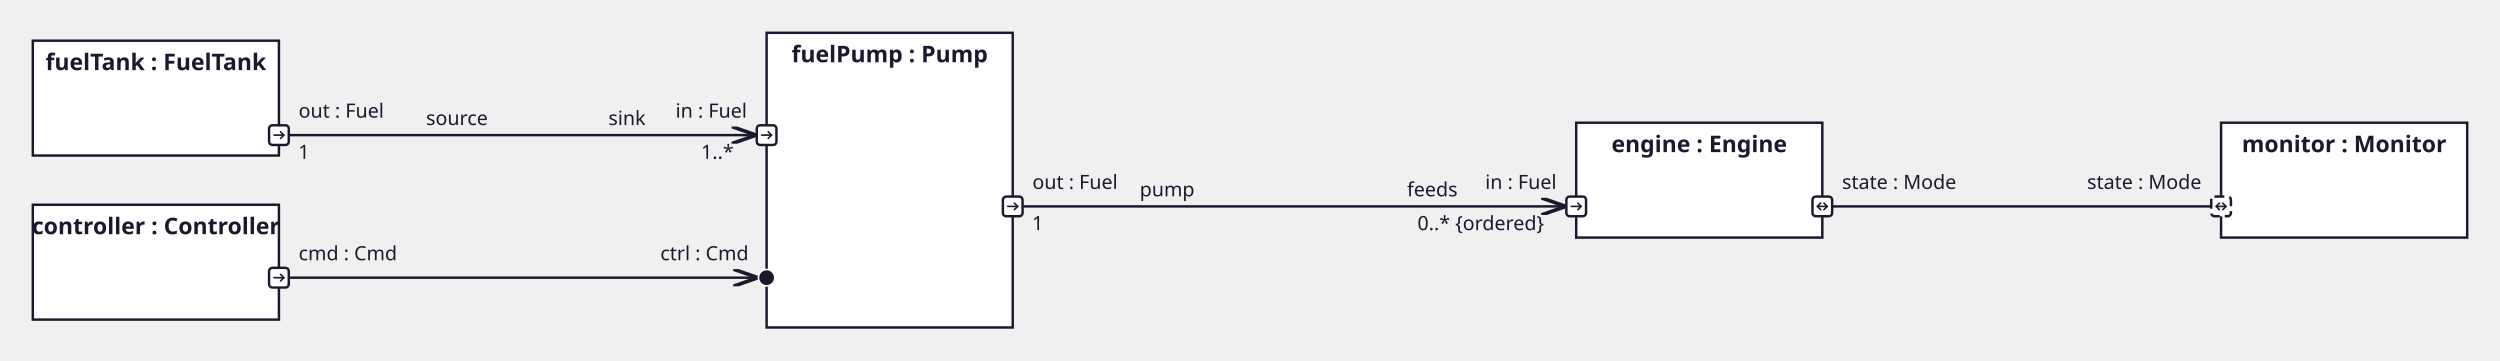
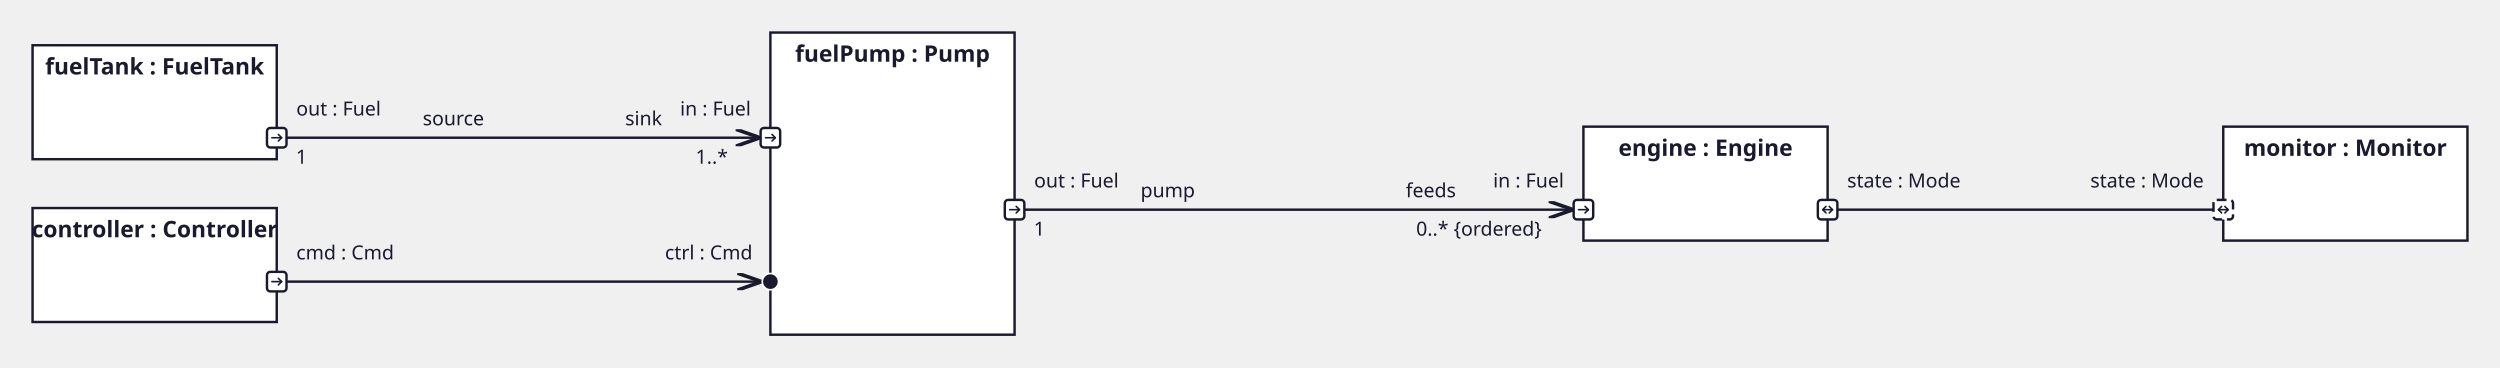
- <svg xmlns="http://www.w3.org/2000/svg" width="1523.72" height="219.60" viewBox="0 0 1523.72 219.60">
+ <svg xmlns="http://www.w3.org/2000/svg" width="1535.72" height="225.60" viewBox="0 0 1535.72 225.60">
  <defs>
    <marker id="line-end-open-chevron" markerWidth="10.248" markerHeight="7" refX="10.248" refY="3.5" orient="auto">
      <polyline points="0 0, 10 3.5, 0 7" fill="none" stroke="#1A1A2E" stroke-width="1.50" stroke-linejoin="bevel" />
    </marker>
    <marker id="line-end-hollow-triangle" markerWidth="10.248" markerHeight="7" refX="10.248" refY="3.5" orient="auto">
      <polygon points="0 0, 10 3.5, 0 7" fill="#FFFFFF" stroke="#1A1A2E" stroke-width="1.50" stroke-linejoin="bevel" />
    </marker>
    <marker id="line-end-filled-arrow" markerWidth="10.248" markerHeight="7" refX="10.248" refY="3.5" orient="auto">
      <polygon points="0 0, 10 3.5, 0 7" fill="#1A1A2E" stroke="#1A1A2E" stroke-width="1.50" stroke-linejoin="bevel" />
    </marker>
    <marker id="line-end-hollow-triangle-crossbar" markerWidth="14.748" markerHeight="7" refX="14.748" refY="3.5" orient="auto">
      <polygon points="4.5 0, 14.5 3.5, 4.5 7" fill="#FFFFFF" stroke="#1A1A2E" stroke-width="1.50" stroke-linejoin="bevel" />
      <line x1="1" y1="0" x2="1" y2="7" stroke="#1A1A2E" stroke-width="1.50" />
    </marker>
    <marker id="line-end-hollow-diamond" markerWidth="14" markerHeight="8" refX="13.416" refY="4" orient="auto">
      <polygon points="1 4, 7 0, 13 4, 7 8" fill="#FFFFFF" stroke="#1A1A2E" stroke-width="1.50" stroke-linejoin="bevel" />
    </marker>
    <marker id="line-end-filled-diamond" markerWidth="14" markerHeight="8" refX="13.416" refY="4" orient="auto">
      <polygon points="1 4, 7 0, 13 4, 7 8" fill="#1A1A2E" stroke="#1A1A2E" stroke-width="1.50" stroke-linejoin="bevel" />
    </marker>
    <marker id="line-end-circle" markerWidth="10" markerHeight="10" refX="9.75" refY="5" orient="auto">
      <circle cx="5" cy="5" r="4" fill="#FFFFFF" stroke="#1A1A2E" stroke-width="1.50" />
    </marker>
    <marker id="line-end-bar" markerWidth="4" markerHeight="12" refX="2.75" refY="6" orient="auto">
      <line x1="2" y1="0" x2="2" y2="12" stroke="#1A1A2E" stroke-width="1.50" />
    </marker>
    <filter id="label-bg" x="-0.05" y="-0.05" width="1.1" height="1.1">
      <feFlood flood-color="#FFFFFF" />
      <feComposite in="SourceGraphic" operator="over" />
    </filter>
  </defs>
-   <rect x="20.00" y="24.80" width="150.00" height="70.00" fill="#FFFFFF" stroke="#1A1A2E" stroke-width="1.50" />
-   <text x="95.00" y="37.80" font-family="Noto Sans, sans-serif" font-size="14.00" font-weight="bold" fill="#1A1A2E" text-anchor="middle" dominant-baseline="middle" textLength="138.00" lengthAdjust="spacingAndGlyphs">fuelTank : FuelTank</text>
-   <rect x="467.24" y="20.00" width="150.00" height="179.60" fill="#FFFFFF" stroke="#1A1A2E" stroke-width="1.50" />
-   <text x="542.24" y="33.00" font-family="Noto Sans, sans-serif" font-size="14.00" font-weight="bold" fill="#1A1A2E" text-anchor="middle" dominant-baseline="middle">fuelPump : Pump</text>
-   <rect x="960.68" y="74.80" width="150.00" height="70.00" fill="#FFFFFF" stroke="#1A1A2E" stroke-width="1.50" />
-   <text x="1035.68" y="87.80" font-family="Noto Sans, sans-serif" font-size="14.00" font-weight="bold" fill="#1A1A2E" text-anchor="middle" dominant-baseline="middle">engine : Engine</text>
-   <rect x="20.00" y="124.80" width="150.00" height="70.00" fill="#FFFFFF" stroke="#1A1A2E" stroke-width="1.50" />
-   <text x="95.00" y="137.80" font-family="Noto Sans, sans-serif" font-size="14.00" font-weight="bold" fill="#1A1A2E" text-anchor="middle" dominant-baseline="middle" textLength="138.00" lengthAdjust="spacingAndGlyphs">controller : Controller</text>
-   <rect x="1353.72" y="74.80" width="150.00" height="70.00" fill="#FFFFFF" stroke="#1A1A2E" stroke-width="1.50" />
-   <text x="1428.72" y="87.80" font-family="Noto Sans, sans-serif" font-size="14.00" font-weight="bold" fill="#1A1A2E" text-anchor="middle" dominant-baseline="middle" textLength="138.00" lengthAdjust="spacingAndGlyphs">monitor : Monitor</text>
-   <path d="M 170.00 82.35 L 461.24 82.35" fill="none" stroke="#1A1A2E" stroke-width="1.50" marker-end="url(#line-end-open-chevron)" />
-   <rect x="164.00" y="76.35" width="12.00" height="12.00" rx="2.00" ry="2.00" fill="#FFFFFF" stroke="#1A1A2E" stroke-width="1.50" />
-   <polyline points="173.00,82.35 167.00,82.35" fill="none" stroke="#1A1A2E" stroke-width="1.00" stroke-linecap="round" stroke-linejoin="round" />
-   <polyline points="171.00,80.35 173.00,82.35 171.00,84.35" fill="none" stroke="#1A1A2E" stroke-width="1.00" stroke-linecap="round" stroke-linejoin="round" />
-   <text x="182.00" y="67.55" font-family="Noto Sans, sans-serif" font-size="12.00" fill="#1A1A2E" text-anchor="start" dominant-baseline="middle">out : Fuel</text>
-   <rect x="461.24" y="76.35" width="12.00" height="12.00" rx="2.00" ry="2.00" fill="#FFFFFF" stroke="#1A1A2E" stroke-width="1.50" />
-   <polyline points="464.24,82.35 470.24,82.35" fill="none" stroke="#1A1A2E" stroke-width="1.00" stroke-linecap="round" stroke-linejoin="round" />
-   <polyline points="468.24,84.35 470.24,82.35 468.24,80.35" fill="none" stroke="#1A1A2E" stroke-width="1.00" stroke-linecap="round" stroke-linejoin="round" />
-   <text x="455.24" y="67.55" font-family="Noto Sans, sans-serif" font-size="12.00" fill="#1A1A2E" text-anchor="end" dominant-baseline="middle">in : Fuel</text>
-   <path d="M 617.24 125.80 L 954.68 125.80" fill="none" stroke="#1A1A2E" stroke-width="1.50" marker-end="url(#line-end-open-chevron)" />
-   <rect x="611.24" y="119.80" width="12.00" height="12.00" rx="2.00" ry="2.00" fill="#FFFFFF" stroke="#1A1A2E" stroke-width="1.50" />
-   <polyline points="620.24,125.80 614.24,125.80" fill="none" stroke="#1A1A2E" stroke-width="1.00" stroke-linecap="round" stroke-linejoin="round" />
-   <polyline points="618.24,123.80 620.24,125.80 618.24,127.80" fill="none" stroke="#1A1A2E" stroke-width="1.00" stroke-linecap="round" stroke-linejoin="round" />
-   <text x="629.24" y="111.00" font-family="Noto Sans, sans-serif" font-size="12.00" fill="#1A1A2E" text-anchor="start" dominant-baseline="middle">out : Fuel</text>
-   <rect x="954.68" y="119.80" width="12.00" height="12.00" rx="2.00" ry="2.00" fill="#FFFFFF" stroke="#1A1A2E" stroke-width="1.50" />
-   <polyline points="957.68,125.80 963.68,125.80" fill="none" stroke="#1A1A2E" stroke-width="1.00" stroke-linecap="round" stroke-linejoin="round" />
-   <polyline points="961.68,127.80 963.68,125.80 961.68,123.80" fill="none" stroke="#1A1A2E" stroke-width="1.00" stroke-linecap="round" stroke-linejoin="round" />
-   <text x="948.68" y="111.00" font-family="Noto Sans, sans-serif" font-size="12.00" fill="#1A1A2E" text-anchor="end" dominant-baseline="middle">in : Fuel</text>
-   <path d="M 170.00 169.25 L 462.24 169.25" fill="none" stroke="#1A1A2E" stroke-width="1.50" marker-end="url(#line-end-open-chevron)" />
-   <rect x="164.00" y="163.25" width="12.00" height="12.00" rx="2.00" ry="2.00" fill="#FFFFFF" stroke="#1A1A2E" stroke-width="1.50" />
-   <polyline points="173.00,169.25 167.00,169.25" fill="none" stroke="#1A1A2E" stroke-width="1.00" stroke-linecap="round" stroke-linejoin="round" />
-   <polyline points="171.00,167.25 173.00,169.25 171.00,171.25" fill="none" stroke="#1A1A2E" stroke-width="1.00" stroke-linecap="round" stroke-linejoin="round" />
-   <text x="182.00" y="154.45" font-family="Noto Sans, sans-serif" font-size="12.00" fill="#1A1A2E" text-anchor="start" dominant-baseline="middle">cmd : Cmd</text>
-   <circle cx="467.24" cy="169.25" r="5.00" fill="#1A1A2E" stroke="#FFFFFF" stroke-width="1.00" />
-   <text x="456.24" y="154.45" font-family="Noto Sans, sans-serif" font-size="12.00" fill="#1A1A2E" text-anchor="end" dominant-baseline="middle">ctrl : Cmd</text>
-   <path d="M 1110.68 125.80 L 1353.72 125.80" fill="none" stroke="#1A1A2E" stroke-width="1.50" />
-   <rect x="1104.68" y="119.80" width="12.00" height="12.00" rx="2.00" ry="2.00" fill="#FFFFFF" stroke="#1A1A2E" stroke-width="1.50" />
-   <polyline points="1113.68,125.80 1107.68,125.80" fill="none" stroke="#1A1A2E" stroke-width="1.00" stroke-linecap="round" stroke-linejoin="round" />
-   <polyline points="1109.68,123.80 1107.68,125.80 1109.68,127.80" fill="none" stroke="#1A1A2E" stroke-width="1.00" stroke-linecap="round" stroke-linejoin="round" />
-   <polyline points="1111.68,123.80 1113.68,125.80 1111.68,127.80" fill="none" stroke="#1A1A2E" stroke-width="1.00" stroke-linecap="round" stroke-linejoin="round" />
-   <text x="1122.68" y="111.00" font-family="Noto Sans, sans-serif" font-size="12.00" fill="#1A1A2E" text-anchor="start" dominant-baseline="middle">state : Mode</text>
-   <rect x="1347.72" y="119.80" width="12.00" height="12.00" rx="2.00" ry="2.00" fill="#FFFFFF" stroke="#1A1A2E" stroke-width="1.50" stroke-dasharray="6 3" />
-   <polyline points="1350.72,125.80 1356.72,125.80" fill="none" stroke="#1A1A2E" stroke-width="1.00" stroke-linecap="round" stroke-linejoin="round" />
-   <polyline points="1354.72,127.80 1356.72,125.80 1354.72,123.80" fill="none" stroke="#1A1A2E" stroke-width="1.00" stroke-linecap="round" stroke-linejoin="round" />
-   <polyline points="1352.72,127.80 1350.72,125.80 1352.72,123.80" fill="none" stroke="#1A1A2E" stroke-width="1.00" stroke-linecap="round" stroke-linejoin="round" />
-   <text x="1341.72" y="111.00" font-family="Noto Sans, sans-serif" font-size="12.00" fill="#1A1A2E" text-anchor="end" dominant-baseline="middle">state : Mode</text>
-   <text x="278.50" y="72.05" font-family="Noto Sans, sans-serif" font-size="12.00" fill="#1A1A2E" text-anchor="middle" dominant-baseline="middle">source</text>
-   <text x="185.20" y="92.65" font-family="Noto Sans, sans-serif" font-size="12.00" fill="#1A1A2E" text-anchor="middle" dominant-baseline="middle">1</text>
-   <text x="382.14" y="72.05" font-family="Noto Sans, sans-serif" font-size="12.00" fill="#1A1A2E" text-anchor="middle" dominant-baseline="middle">sink</text>
-   <text x="437.24" y="92.65" font-family="Noto Sans, sans-serif" font-size="12.00" fill="#1A1A2E" text-anchor="middle" dominant-baseline="middle">1..*</text>
-   <text x="711.34" y="115.50" font-family="Noto Sans, sans-serif" font-size="12.00" fill="#1A1A2E" text-anchor="middle" dominant-baseline="middle">pump</text>
-   <text x="632.44" y="136.10" font-family="Noto Sans, sans-serif" font-size="12.00" fill="#1A1A2E" text-anchor="middle" dominant-baseline="middle">1</text>
-   <text x="872.96" y="115.50" font-family="Noto Sans, sans-serif" font-size="12.00" fill="#1A1A2E" text-anchor="middle" dominant-baseline="middle">feeds</text>
-   <text x="902.48" y="136.10" font-family="Noto Sans, sans-serif" font-size="12.00" fill="#1A1A2E" text-anchor="middle" dominant-baseline="middle">0..* {ordered}</text>
+   <rect x="20.00" y="27.80" width="150.00" height="70.00" fill="#FFFFFF" stroke="#1A1A2E" stroke-width="1.50" />
+   <text x="95.00" y="40.80" font-family="Noto Sans, sans-serif" font-size="14.00" font-weight="bold" fill="#1A1A2E" text-anchor="middle" dominant-baseline="middle" textLength="138.00" lengthAdjust="spacingAndGlyphs">fuelTank : FuelTank</text>
+   <rect x="473.24" y="20.00" width="150.00" height="185.60" fill="#FFFFFF" stroke="#1A1A2E" stroke-width="1.50" />
+   <text x="548.24" y="33.00" font-family="Noto Sans, sans-serif" font-size="14.00" font-weight="bold" fill="#1A1A2E" text-anchor="middle" dominant-baseline="middle">fuelPump : Pump</text>
+   <rect x="972.68" y="77.80" width="150.00" height="70.00" fill="#FFFFFF" stroke="#1A1A2E" stroke-width="1.50" />
+   <text x="1047.68" y="90.80" font-family="Noto Sans, sans-serif" font-size="14.00" font-weight="bold" fill="#1A1A2E" text-anchor="middle" dominant-baseline="middle">engine : Engine</text>
+   <rect x="20.00" y="127.80" width="150.00" height="70.00" fill="#FFFFFF" stroke="#1A1A2E" stroke-width="1.50" />
+   <text x="95.00" y="140.80" font-family="Noto Sans, sans-serif" font-size="14.00" font-weight="bold" fill="#1A1A2E" text-anchor="middle" dominant-baseline="middle" textLength="138.00" lengthAdjust="spacingAndGlyphs">controller : Controller</text>
+   <rect x="1365.72" y="77.80" width="150.00" height="70.00" fill="#FFFFFF" stroke="#1A1A2E" stroke-width="1.50" />
+   <text x="1440.72" y="90.80" font-family="Noto Sans, sans-serif" font-size="14.00" font-weight="bold" fill="#1A1A2E" text-anchor="middle" dominant-baseline="middle" textLength="138.00" lengthAdjust="spacingAndGlyphs">monitor : Monitor</text>
+   <path d="M 170.00 84.60 L 467.24 84.60" fill="none" stroke="#1A1A2E" stroke-width="1.50" marker-end="url(#line-end-open-chevron)" />
+   <rect x="164.00" y="78.60" width="12.00" height="12.00" rx="2.00" ry="2.00" fill="#FFFFFF" stroke="#1A1A2E" stroke-width="1.50" />
+   <polyline points="173.00,84.60 167.00,84.60" fill="none" stroke="#1A1A2E" stroke-width="1.00" stroke-linecap="round" stroke-linejoin="round" />
+   <polyline points="171.00,82.60 173.00,84.60 171.00,86.60" fill="none" stroke="#1A1A2E" stroke-width="1.00" stroke-linecap="round" stroke-linejoin="round" />
+   <text x="182.00" y="66.80" font-family="Noto Sans, sans-serif" font-size="12.00" fill="#1A1A2E" text-anchor="start" dominant-baseline="middle">out : Fuel</text>
+   <rect x="467.24" y="78.60" width="12.00" height="12.00" rx="2.00" ry="2.00" fill="#FFFFFF" stroke="#1A1A2E" stroke-width="1.50" />
+   <polyline points="470.24,84.60 476.24,84.60" fill="none" stroke="#1A1A2E" stroke-width="1.00" stroke-linecap="round" stroke-linejoin="round" />
+   <polyline points="474.24,86.60 476.24,84.60 474.24,82.60" fill="none" stroke="#1A1A2E" stroke-width="1.00" stroke-linecap="round" stroke-linejoin="round" />
+   <text x="461.24" y="66.80" font-family="Noto Sans, sans-serif" font-size="12.00" fill="#1A1A2E" text-anchor="end" dominant-baseline="middle">in : Fuel</text>
+   <path d="M 623.24 128.80 L 966.68 128.80" fill="none" stroke="#1A1A2E" stroke-width="1.50" marker-end="url(#line-end-open-chevron)" />
+   <rect x="617.24" y="122.80" width="12.00" height="12.00" rx="2.00" ry="2.00" fill="#FFFFFF" stroke="#1A1A2E" stroke-width="1.50" />
+   <polyline points="626.24,128.80 620.24,128.80" fill="none" stroke="#1A1A2E" stroke-width="1.00" stroke-linecap="round" stroke-linejoin="round" />
+   <polyline points="624.24,126.80 626.24,128.80 624.24,130.80" fill="none" stroke="#1A1A2E" stroke-width="1.00" stroke-linecap="round" stroke-linejoin="round" />
+   <text x="635.24" y="111.00" font-family="Noto Sans, sans-serif" font-size="12.00" fill="#1A1A2E" text-anchor="start" dominant-baseline="middle">out : Fuel</text>
+   <rect x="966.68" y="122.80" width="12.00" height="12.00" rx="2.00" ry="2.00" fill="#FFFFFF" stroke="#1A1A2E" stroke-width="1.50" />
+   <polyline points="969.68,128.80 975.68,128.80" fill="none" stroke="#1A1A2E" stroke-width="1.00" stroke-linecap="round" stroke-linejoin="round" />
+   <polyline points="973.68,130.80 975.68,128.80 973.68,126.80" fill="none" stroke="#1A1A2E" stroke-width="1.00" stroke-linecap="round" stroke-linejoin="round" />
+   <text x="960.68" y="111.00" font-family="Noto Sans, sans-serif" font-size="12.00" fill="#1A1A2E" text-anchor="end" dominant-baseline="middle">in : Fuel</text>
+   <path d="M 170.00 173.00 L 468.24 173.00" fill="none" stroke="#1A1A2E" stroke-width="1.50" marker-end="url(#line-end-open-chevron)" />
+   <rect x="164.00" y="167.00" width="12.00" height="12.00" rx="2.00" ry="2.00" fill="#FFFFFF" stroke="#1A1A2E" stroke-width="1.50" />
+   <polyline points="173.00,173.00 167.00,173.00" fill="none" stroke="#1A1A2E" stroke-width="1.00" stroke-linecap="round" stroke-linejoin="round" />
+   <polyline points="171.00,171.00 173.00,173.00 171.00,175.00" fill="none" stroke="#1A1A2E" stroke-width="1.00" stroke-linecap="round" stroke-linejoin="round" />
+   <text x="182.00" y="155.20" font-family="Noto Sans, sans-serif" font-size="12.00" fill="#1A1A2E" text-anchor="start" dominant-baseline="middle">cmd : Cmd</text>
+   <circle cx="473.24" cy="173.00" r="5.00" fill="#1A1A2E" stroke="#FFFFFF" stroke-width="1.00" />
+   <text x="462.24" y="155.20" font-family="Noto Sans, sans-serif" font-size="12.00" fill="#1A1A2E" text-anchor="end" dominant-baseline="middle">ctrl : Cmd</text>
+   <path d="M 1122.68 128.80 L 1365.72 128.80" fill="none" stroke="#1A1A2E" stroke-width="1.50" />
+   <rect x="1116.68" y="122.80" width="12.00" height="12.00" rx="2.00" ry="2.00" fill="#FFFFFF" stroke="#1A1A2E" stroke-width="1.50" />
+   <polyline points="1125.68,128.80 1119.68,128.80" fill="none" stroke="#1A1A2E" stroke-width="1.00" stroke-linecap="round" stroke-linejoin="round" />
+   <polyline points="1121.68,126.80 1119.68,128.80 1121.68,130.80" fill="none" stroke="#1A1A2E" stroke-width="1.00" stroke-linecap="round" stroke-linejoin="round" />
+   <polyline points="1123.68,126.80 1125.68,128.80 1123.68,130.80" fill="none" stroke="#1A1A2E" stroke-width="1.00" stroke-linecap="round" stroke-linejoin="round" />
+   <text x="1134.68" y="111.00" font-family="Noto Sans, sans-serif" font-size="12.00" fill="#1A1A2E" text-anchor="start" dominant-baseline="middle">state : Mode</text>
+   <rect x="1359.72" y="122.80" width="12.00" height="12.00" rx="2.00" ry="2.00" fill="#FFFFFF" stroke="#1A1A2E" stroke-width="1.50" stroke-dasharray="6 3" />
+   <polyline points="1362.72,128.80 1368.72,128.80" fill="none" stroke="#1A1A2E" stroke-width="1.00" stroke-linecap="round" stroke-linejoin="round" />
+   <polyline points="1366.72,130.80 1368.72,128.80 1366.72,126.80" fill="none" stroke="#1A1A2E" stroke-width="1.00" stroke-linecap="round" stroke-linejoin="round" />
+   <polyline points="1364.72,130.80 1362.72,128.80 1364.72,126.80" fill="none" stroke="#1A1A2E" stroke-width="1.00" stroke-linecap="round" stroke-linejoin="round" />
+   <text x="1353.72" y="111.00" font-family="Noto Sans, sans-serif" font-size="12.00" fill="#1A1A2E" text-anchor="end" dominant-baseline="middle">state : Mode</text>
+   <text x="278.50" y="72.80" font-family="Noto Sans, sans-serif" font-size="12.00" fill="#1A1A2E" text-anchor="middle" dominant-baseline="middle">source</text>
+   <text x="185.20" y="96.40" font-family="Noto Sans, sans-serif" font-size="12.00" fill="#1A1A2E" text-anchor="middle" dominant-baseline="middle">1</text>
+   <text x="395.36" y="72.80" font-family="Noto Sans, sans-serif" font-size="12.00" fill="#1A1A2E" text-anchor="middle" dominant-baseline="middle">sink</text>
+   <text x="437.24" y="96.40" font-family="Noto Sans, sans-serif" font-size="12.00" fill="#1A1A2E" text-anchor="middle" dominant-baseline="middle">1..*</text>
+   <text x="717.34" y="117.00" font-family="Noto Sans, sans-serif" font-size="12.00" fill="#1A1A2E" text-anchor="middle" dominant-baseline="middle">pump</text>
+   <text x="638.44" y="140.60" font-family="Noto Sans, sans-serif" font-size="12.00" fill="#1A1A2E" text-anchor="middle" dominant-baseline="middle">1</text>
+   <text x="878.96" y="117.00" font-family="Noto Sans, sans-serif" font-size="12.00" fill="#1A1A2E" text-anchor="middle" dominant-baseline="middle">feeds</text>
+   <text x="908.48" y="140.60" font-family="Noto Sans, sans-serif" font-size="12.00" fill="#1A1A2E" text-anchor="middle" dominant-baseline="middle">0..* {ordered}</text>
</svg>
